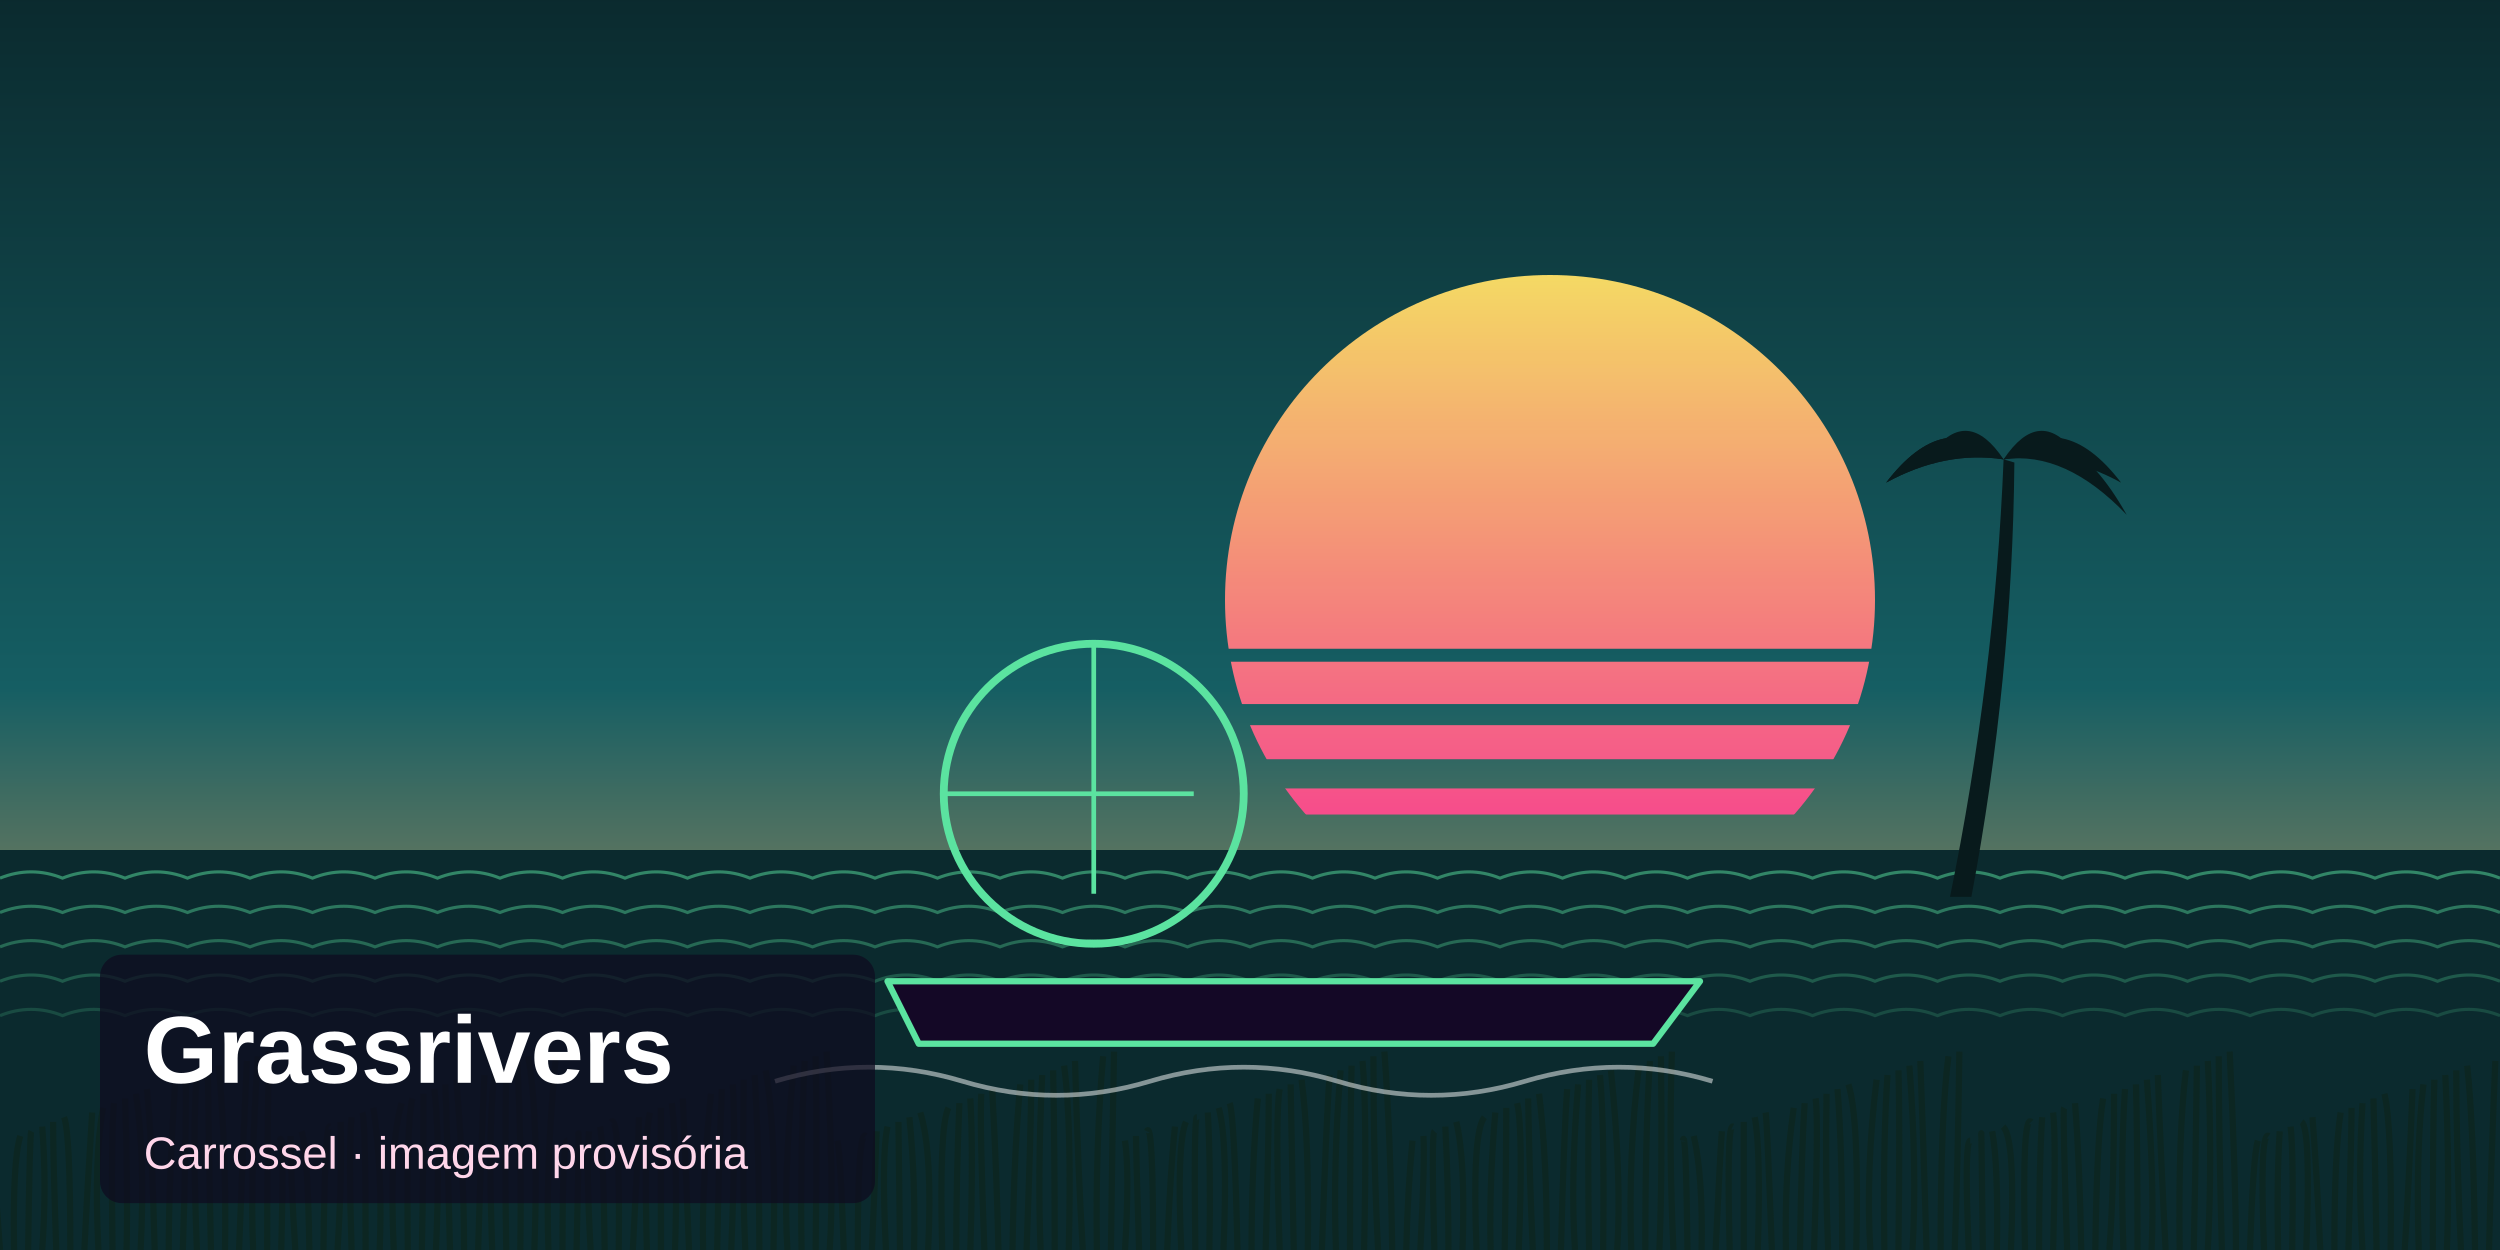
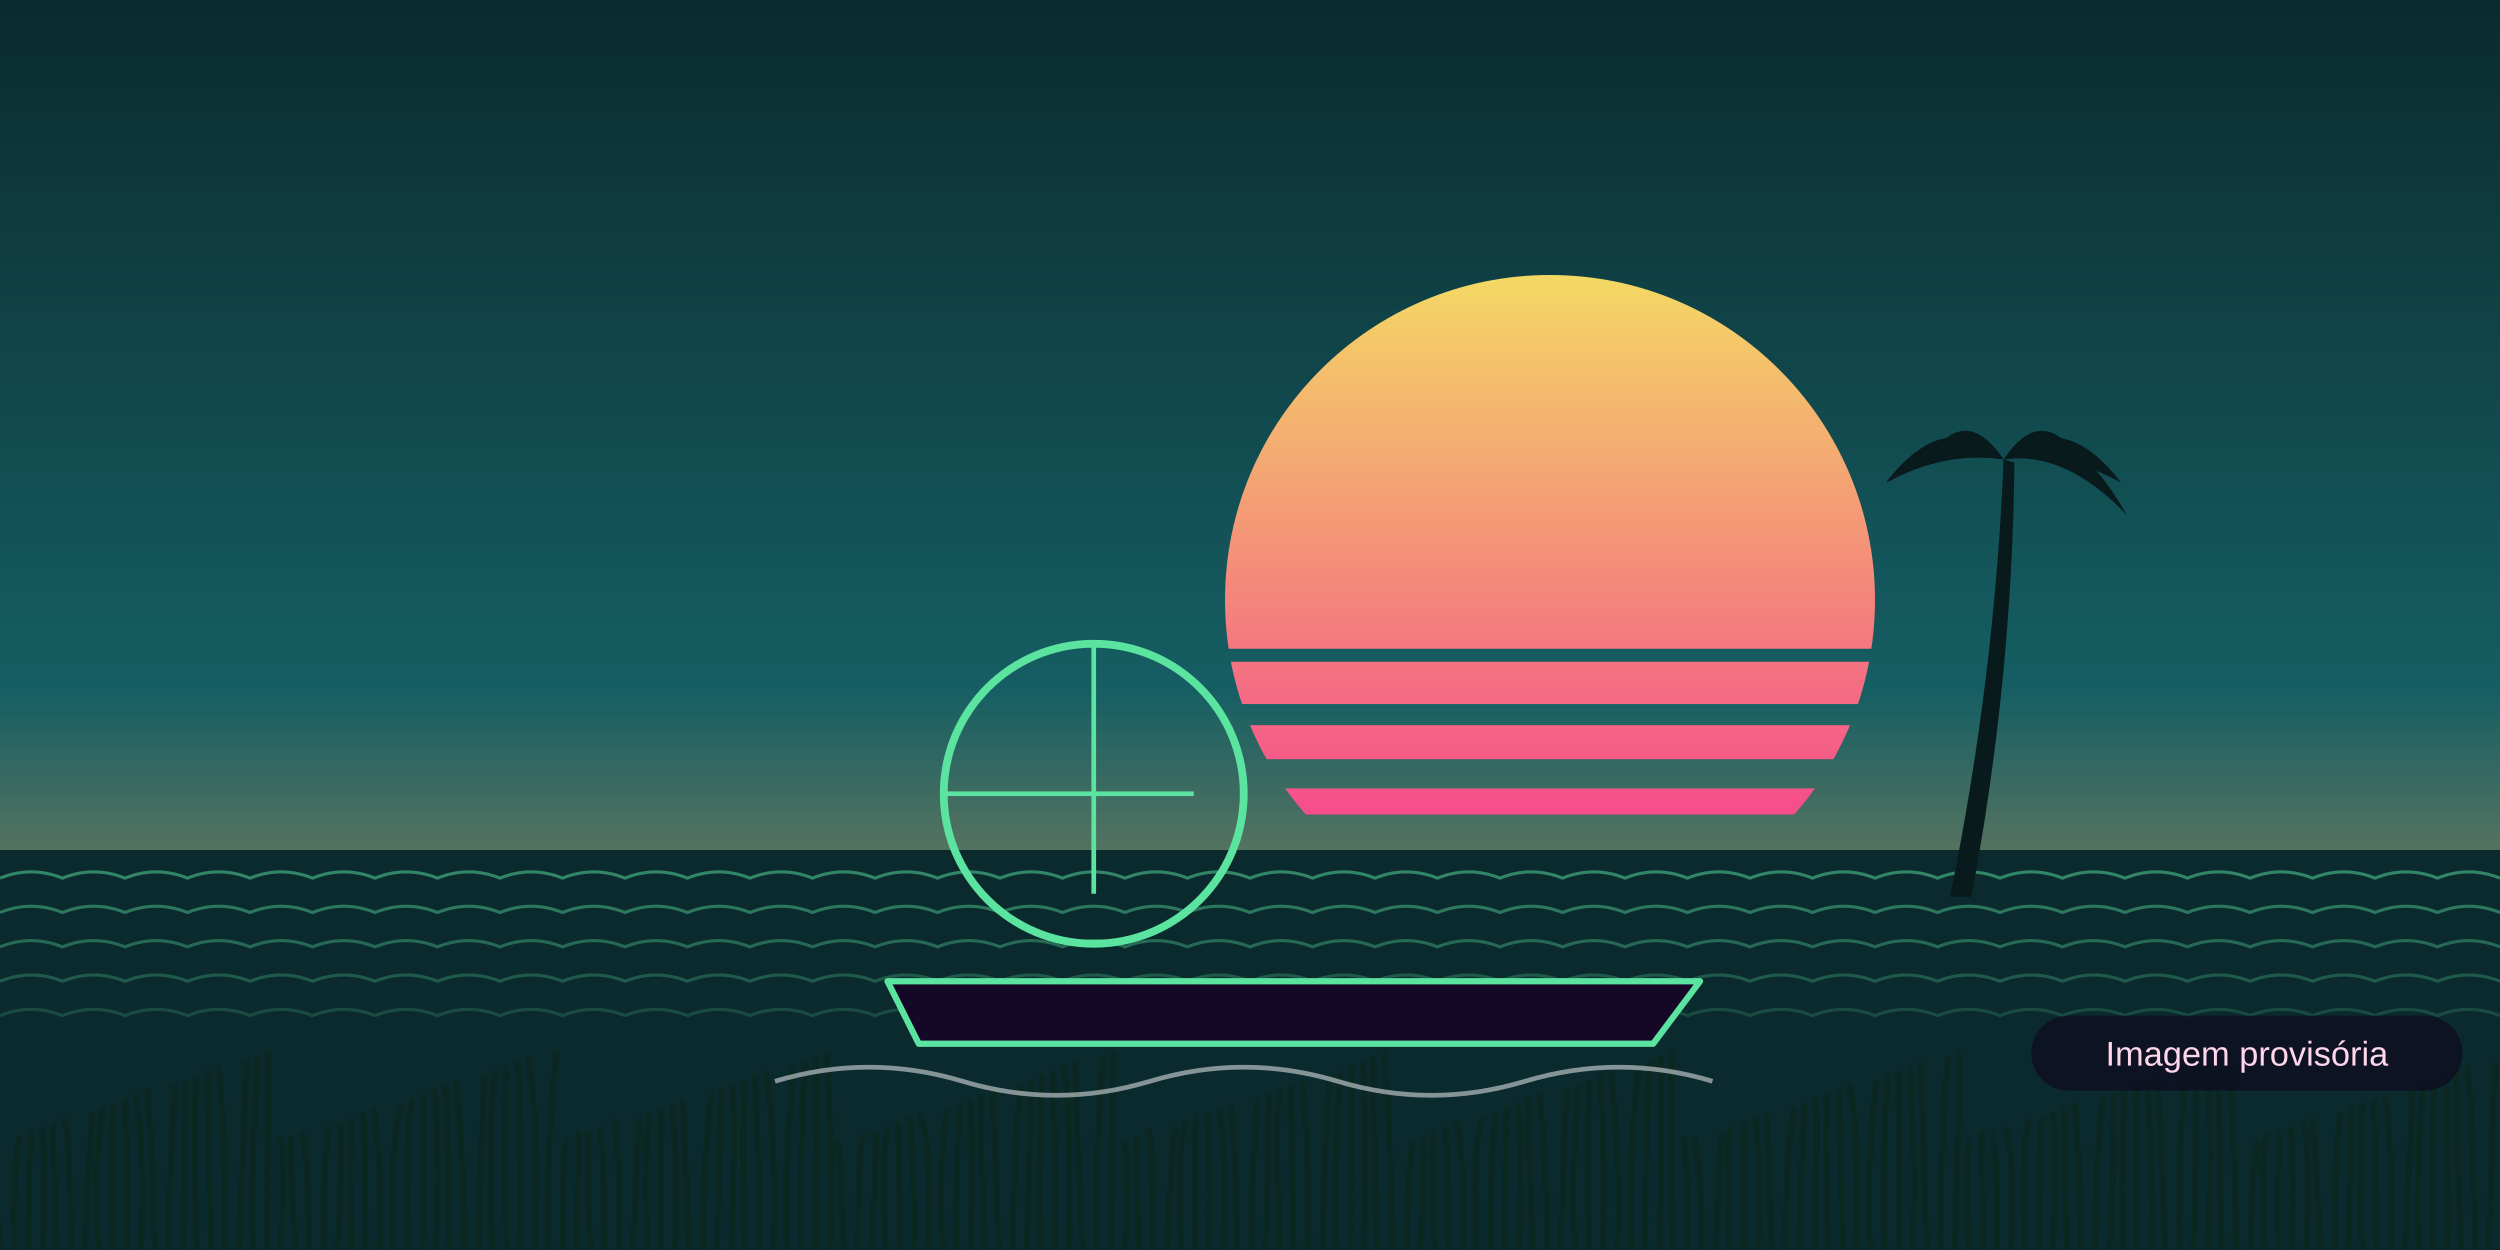
<svg xmlns="http://www.w3.org/2000/svg" viewBox="0 0 1600 800" width="1600" height="800" role="img" aria-label="Grassrivers (imagem provisória)">
  <defs>
    <linearGradient id="ceu-carrossel-04-grassrivers" x1="0" y1="0" x2="0" y2="1">
      <stop offset="0" stop-color="#0B2A2E" />
      <stop offset=".55" stop-color="#155E63" />
      <stop offset="1" stop-color="#F2A65A" />
    </linearGradient>
    <linearGradient id="sol-carrossel-04-grassrivers" x1="0" y1="0" x2="0" y2="1">
      <stop offset="0" stop-color="#FFE066" />
      <stop offset="1" stop-color="#FF2D95" />
    </linearGradient>
    <linearGradient id="chao-carrossel-04-grassrivers" x1="0" y1="0" x2="0" y2="1">
      <stop offset="0" stop-color="#2A0F4C" />
      <stop offset="1" stop-color="#0E0A1F" />
    </linearGradient>
  </defs>
  <rect width="1600" height="800" fill="url(#ceu-carrossel-04-grassrivers)" />
  <mask id="mask-sol-carrossel-04-grassrivers">
    <rect x="784.0" y="176.0" width="416.0" height="416.0" fill="#fff" />
    <rect x="784.0" y="415.2" width="416.0" height="8.3" fill="#000" />
    <rect x="784.0" y="450.6" width="416.0" height="13.5" fill="#000" />
    <rect x="784.0" y="485.9" width="416.0" height="18.7" fill="#000" />
    <rect x="784.0" y="521.3" width="416.0" height="23.9" fill="#000" />
    <rect x="784.0" y="556.6" width="416.0" height="29.1" fill="#000" />
  </mask>
  <circle cx="992.0" cy="384.0" r="208.0" fill="url(#sol-carrossel-04-grassrivers)" mask="url(#mask-sol-carrossel-04-grassrivers)" opacity=".95" />
  <rect x="0" y="544" width="1600" height="256" fill="#0B2A2E" />
  <path d="M0,562 Q20,554 40,562 Q60,554 80,562 Q100,554 120,562 Q140,554 160,562 Q180,554 200,562 Q220,554 240,562 Q260,554 280,562 Q300,554 320,562 Q340,554 360,562 Q380,554 400,562 Q420,554 440,562 Q460,554 480,562 Q500,554 520,562 Q540,554 560,562 Q580,554 600,562 Q620,554 640,562 Q660,554 680,562 Q700,554 720,562 Q740,554 760,562 Q780,554 800,562 Q820,554 840,562 Q860,554 880,562 Q900,554 920,562 Q940,554 960,562 Q980,554 1000,562 Q1020,554 1040,562 Q1060,554 1080,562 Q1100,554 1120,562 Q1140,554 1160,562 Q1180,554 1200,562 Q1220,554 1240,562 Q1260,554 1280,562 Q1300,554 1320,562 Q1340,554 1360,562 Q1380,554 1400,562 Q1420,554 1440,562 Q1460,554 1480,562 Q1500,554 1520,562 Q1540,554 1560,562 Q1580,554 1600,562" fill="none" stroke="#5BE3A0" stroke-opacity="0.50" stroke-width="2" />
  <path d="M0,584 Q20,576 40,584 Q60,576 80,584 Q100,576 120,584 Q140,576 160,584 Q180,576 200,584 Q220,576 240,584 Q260,576 280,584 Q300,576 320,584 Q340,576 360,584 Q380,576 400,584 Q420,576 440,584 Q460,576 480,584 Q500,576 520,584 Q540,576 560,584 Q580,576 600,584 Q620,576 640,584 Q660,576 680,584 Q700,576 720,584 Q740,576 760,584 Q780,576 800,584 Q820,576 840,584 Q860,576 880,584 Q900,576 920,584 Q940,576 960,584 Q980,576 1000,584 Q1020,576 1040,584 Q1060,576 1080,584 Q1100,576 1120,584 Q1140,576 1160,584 Q1180,576 1200,584 Q1220,576 1240,584 Q1260,576 1280,584 Q1300,576 1320,584 Q1340,576 1360,584 Q1380,576 1400,584 Q1420,576 1440,584 Q1460,576 1480,584 Q1500,576 1520,584 Q1540,576 1560,584 Q1580,576 1600,584" fill="none" stroke="#5BE3A0" stroke-opacity="0.42" stroke-width="2" />
  <path d="M0,606 Q20,598 40,606 Q60,598 80,606 Q100,598 120,606 Q140,598 160,606 Q180,598 200,606 Q220,598 240,606 Q260,598 280,606 Q300,598 320,606 Q340,598 360,606 Q380,598 400,606 Q420,598 440,606 Q460,598 480,606 Q500,598 520,606 Q540,598 560,606 Q580,598 600,606 Q620,598 640,606 Q660,598 680,606 Q700,598 720,606 Q740,598 760,606 Q780,598 800,606 Q820,598 840,606 Q860,598 880,606 Q900,598 920,606 Q940,598 960,606 Q980,598 1000,606 Q1020,598 1040,606 Q1060,598 1080,606 Q1100,598 1120,606 Q1140,598 1160,606 Q1180,598 1200,606 Q1220,598 1240,606 Q1260,598 1280,606 Q1300,598 1320,606 Q1340,598 1360,606 Q1380,598 1400,606 Q1420,598 1440,606 Q1460,598 1480,606 Q1500,598 1520,606 Q1540,598 1560,606 Q1580,598 1600,606" fill="none" stroke="#5BE3A0" stroke-opacity="0.34" stroke-width="2" />
  <path d="M0,628 Q20,620 40,628 Q60,620 80,628 Q100,620 120,628 Q140,620 160,628 Q180,620 200,628 Q220,620 240,628 Q260,620 280,628 Q300,620 320,628 Q340,620 360,628 Q380,620 400,628 Q420,620 440,628 Q460,620 480,628 Q500,620 520,628 Q540,620 560,628 Q580,620 600,628 Q620,620 640,628 Q660,620 680,628 Q700,620 720,628 Q740,620 760,628 Q780,620 800,628 Q820,620 840,628 Q860,620 880,628 Q900,620 920,628 Q940,620 960,628 Q980,620 1000,628 Q1020,620 1040,628 Q1060,620 1080,628 Q1100,620 1120,628 Q1140,620 1160,628 Q1180,620 1200,628 Q1220,620 1240,628 Q1260,620 1280,628 Q1300,620 1320,628 Q1340,620 1360,628 Q1380,620 1400,628 Q1420,620 1440,628 Q1460,620 1480,628 Q1500,620 1520,628 Q1540,620 1560,628 Q1580,620 1600,628" fill="none" stroke="#5BE3A0" stroke-opacity="0.26" stroke-width="2" />
  <path d="M0,650 Q20,642 40,650 Q60,642 80,650 Q100,642 120,650 Q140,642 160,650 Q180,642 200,650 Q220,642 240,650 Q260,642 280,650 Q300,642 320,650 Q340,642 360,650 Q380,642 400,650 Q420,642 440,650 Q460,642 480,650 Q500,642 520,650 Q540,642 560,650 Q580,642 600,650 Q620,642 640,650 Q660,642 680,650 Q700,642 720,650 Q740,642 760,650 Q780,642 800,650 Q820,642 840,650 Q860,642 880,650 Q900,642 920,650 Q940,642 960,650 Q980,642 1000,650 Q1020,642 1040,650 Q1060,642 1080,650 Q1100,642 1120,650 Q1140,642 1160,650 Q1180,642 1200,650 Q1220,642 1240,650 Q1260,642 1280,650 Q1300,642 1320,650 Q1340,642 1360,650 Q1380,642 1400,650 Q1420,642 1440,650 Q1460,642 1480,650 Q1500,642 1520,650 Q1540,642 1560,650 Q1580,642 1600,650" fill="none" stroke="#5BE3A0" stroke-opacity="0.18" stroke-width="2" />
  <path d="M0,800 q-3,-40 -5,-70" stroke="#0C2622" stroke-width="4" fill="none" />
  <path d="M9,800 q-1,-57 4,-73" stroke="#0C2622" stroke-width="4" fill="none" />
  <path d="M18,800 q1,-74 2,-76" stroke="#0C2622" stroke-width="4" fill="none" />
  <path d="M27,800 q3,-41 0,-79" stroke="#0C2622" stroke-width="4" fill="none" />
  <path d="M36,800 q-2,-58 -2,-82" stroke="#0C2622" stroke-width="4" fill="none" />
  <path d="M45,800 q0,-75 -4,-85" stroke="#0C2622" stroke-width="4" fill="none" />
  <path d="M54,800 q2,-42 5,-88" stroke="#0C2622" stroke-width="4" fill="none" />
  <path d="M63,800 q-3,-59 3,-91" stroke="#0C2622" stroke-width="4" fill="none" />
  <path d="M72,800 q-1,-76 1,-94" stroke="#0C2622" stroke-width="4" fill="none" />
  <path d="M81,800 q1,-43 -1,-97" stroke="#0C2622" stroke-width="4" fill="none" />
  <path d="M90,800 q3,-60 -3,-100" stroke="#0C2622" stroke-width="4" fill="none" />
  <path d="M99,800 q-2,-77 -5,-103" stroke="#0C2622" stroke-width="4" fill="none" />
  <path d="M108,800 q0,-44 4,-106" stroke="#0C2622" stroke-width="4" fill="none" />
  <path d="M117,800 q2,-61 2,-109" stroke="#0C2622" stroke-width="4" fill="none" />
  <path d="M126,800 q-3,-78 0,-112" stroke="#0C2622" stroke-width="4" fill="none" />
  <path d="M135,800 q-1,-45 -2,-115" stroke="#0C2622" stroke-width="4" fill="none" />
  <path d="M144,800 q1,-62 -4,-118" stroke="#0C2622" stroke-width="4" fill="none" />
  <path d="M153,800 q3,-79 5,-121" stroke="#0C2622" stroke-width="4" fill="none" />
  <path d="M162,800 q-2,-46 3,-124" stroke="#0C2622" stroke-width="4" fill="none" />
  <path d="M171,800 q0,-63 1,-127" stroke="#0C2622" stroke-width="4" fill="none" />
  <path d="M180,800 q2,-80 -1,-70" stroke="#0C2622" stroke-width="4" fill="none" />
  <path d="M189,800 q-3,-47 -3,-73" stroke="#0C2622" stroke-width="4" fill="none" />
  <path d="M198,800 q-1,-64 -5,-76" stroke="#0C2622" stroke-width="4" fill="none" />
  <path d="M207,800 q1,-81 4,-79" stroke="#0C2622" stroke-width="4" fill="none" />
  <path d="M216,800 q3,-48 2,-82" stroke="#0C2622" stroke-width="4" fill="none" />
  <path d="M225,800 q-2,-65 0,-85" stroke="#0C2622" stroke-width="4" fill="none" />
  <path d="M234,800 q0,-82 -2,-88" stroke="#0C2622" stroke-width="4" fill="none" />
  <path d="M243,800 q2,-49 -4,-91" stroke="#0C2622" stroke-width="4" fill="none" />
  <path d="M252,800 q-3,-66 5,-94" stroke="#0C2622" stroke-width="4" fill="none" />
  <path d="M261,800 q-1,-83 3,-97" stroke="#0C2622" stroke-width="4" fill="none" />
  <path d="M270,800 q1,-50 1,-100" stroke="#0C2622" stroke-width="4" fill="none" />
  <path d="M279,800 q3,-67 -1,-103" stroke="#0C2622" stroke-width="4" fill="none" />
  <path d="M288,800 q-2,-84 -3,-106" stroke="#0C2622" stroke-width="4" fill="none" />
  <path d="M297,800 q0,-51 -5,-109" stroke="#0C2622" stroke-width="4" fill="none" />
  <path d="M306,800 q2,-68 4,-112" stroke="#0C2622" stroke-width="4" fill="none" />
  <path d="M315,800 q-3,-85 2,-115" stroke="#0C2622" stroke-width="4" fill="none" />
  <path d="M324,800 q-1,-52 0,-118" stroke="#0C2622" stroke-width="4" fill="none" />
  <path d="M333,800 q1,-69 -2,-121" stroke="#0C2622" stroke-width="4" fill="none" />
  <path d="M342,800 q3,-86 -4,-124" stroke="#0C2622" stroke-width="4" fill="none" />
  <path d="M351,800 q-2,-53 5,-127" stroke="#0C2622" stroke-width="4" fill="none" />
  <path d="M360,800 q0,-70 3,-70" stroke="#0C2622" stroke-width="4" fill="none" />
  <path d="M369,800 q2,-87 1,-73" stroke="#0C2622" stroke-width="4" fill="none" />
  <path d="M378,800 q-3,-54 -1,-76" stroke="#0C2622" stroke-width="4" fill="none" />
  <path d="M387,800 q-1,-71 -3,-79" stroke="#0C2622" stroke-width="4" fill="none" />
  <path d="M396,800 q1,-88 -5,-82" stroke="#0C2622" stroke-width="4" fill="none" />
  <path d="M405,800 q3,-55 4,-85" stroke="#0C2622" stroke-width="4" fill="none" />
  <path d="M414,800 q-2,-72 2,-88" stroke="#0C2622" stroke-width="4" fill="none" />
  <path d="M423,800 q0,-89 0,-91" stroke="#0C2622" stroke-width="4" fill="none" />
  <path d="M432,800 q2,-56 -2,-94" stroke="#0C2622" stroke-width="4" fill="none" />
  <path d="M441,800 q-3,-73 -4,-97" stroke="#0C2622" stroke-width="4" fill="none" />
  <path d="M450,800 q-1,-40 5,-100" stroke="#0C2622" stroke-width="4" fill="none" />
  <path d="M459,800 q1,-57 3,-103" stroke="#0C2622" stroke-width="4" fill="none" />
  <path d="M468,800 q3,-74 1,-106" stroke="#0C2622" stroke-width="4" fill="none" />
  <path d="M477,800 q-2,-41 -1,-109" stroke="#0C2622" stroke-width="4" fill="none" />
  <path d="M486,800 q0,-58 -3,-112" stroke="#0C2622" stroke-width="4" fill="none" />
  <path d="M495,800 q2,-75 -5,-115" stroke="#0C2622" stroke-width="4" fill="none" />
  <path d="M504,800 q-3,-42 4,-118" stroke="#0C2622" stroke-width="4" fill="none" />
  <path d="M513,800 q-1,-59 2,-121" stroke="#0C2622" stroke-width="4" fill="none" />
  <path d="M522,800 q1,-76 0,-124" stroke="#0C2622" stroke-width="4" fill="none" />
  <path d="M531,800 q3,-43 -2,-127" stroke="#0C2622" stroke-width="4" fill="none" />
  <path d="M540,800 q-2,-60 -4,-70" stroke="#0C2622" stroke-width="4" fill="none" />
  <path d="M549,800 q0,-77 5,-73" stroke="#0C2622" stroke-width="4" fill="none" />
  <path d="M558,800 q2,-44 3,-76" stroke="#0C2622" stroke-width="4" fill="none" />
  <path d="M567,800 q-3,-61 1,-79" stroke="#0C2622" stroke-width="4" fill="none" />
  <path d="M576,800 q-1,-78 -1,-82" stroke="#0C2622" stroke-width="4" fill="none" />
  <path d="M585,800 q1,-45 -3,-85" stroke="#0C2622" stroke-width="4" fill="none" />
  <path d="M594,800 q3,-62 -5,-88" stroke="#0C2622" stroke-width="4" fill="none" />
  <path d="M603,800 q-2,-79 4,-91" stroke="#0C2622" stroke-width="4" fill="none" />
  <path d="M612,800 q0,-46 2,-94" stroke="#0C2622" stroke-width="4" fill="none" />
  <path d="M621,800 q2,-63 0,-97" stroke="#0C2622" stroke-width="4" fill="none" />
  <path d="M630,800 q-3,-80 -2,-100" stroke="#0C2622" stroke-width="4" fill="none" />
  <path d="M639,800 q-1,-47 -4,-103" stroke="#0C2622" stroke-width="4" fill="none" />
  <path d="M648,800 q1,-64 5,-106" stroke="#0C2622" stroke-width="4" fill="none" />
  <path d="M657,800 q3,-81 3,-109" stroke="#0C2622" stroke-width="4" fill="none" />
  <path d="M666,800 q-2,-48 1,-112" stroke="#0C2622" stroke-width="4" fill="none" />
  <path d="M675,800 q0,-65 -1,-115" stroke="#0C2622" stroke-width="4" fill="none" />
  <path d="M684,800 q2,-82 -3,-118" stroke="#0C2622" stroke-width="4" fill="none" />
  <path d="M693,800 q-3,-49 -5,-121" stroke="#0C2622" stroke-width="4" fill="none" />
  <path d="M702,800 q-1,-66 4,-124" stroke="#0C2622" stroke-width="4" fill="none" />
  <path d="M711,800 q1,-83 2,-127" stroke="#0C2622" stroke-width="4" fill="none" />
  <path d="M720,800 q3,-50 0,-70" stroke="#0C2622" stroke-width="4" fill="none" />
  <path d="M729,800 q-2,-67 -2,-73" stroke="#0C2622" stroke-width="4" fill="none" />
  <path d="M738,800 q0,-84 -4,-76" stroke="#0C2622" stroke-width="4" fill="none" />
  <path d="M747,800 q2,-51 5,-79" stroke="#0C2622" stroke-width="4" fill="none" />
  <path d="M756,800 q-3,-68 3,-82" stroke="#0C2622" stroke-width="4" fill="none" />
  <path d="M765,800 q-1,-85 1,-85" stroke="#0C2622" stroke-width="4" fill="none" />
  <path d="M774,800 q1,-52 -1,-88" stroke="#0C2622" stroke-width="4" fill="none" />
  <path d="M783,800 q3,-69 -3,-91" stroke="#0C2622" stroke-width="4" fill="none" />
  <path d="M792,800 q-2,-86 -5,-94" stroke="#0C2622" stroke-width="4" fill="none" />
  <path d="M801,800 q0,-53 4,-97" stroke="#0C2622" stroke-width="4" fill="none" />
  <path d="M810,800 q2,-70 2,-100" stroke="#0C2622" stroke-width="4" fill="none" />
  <path d="M819,800 q-3,-87 0,-103" stroke="#0C2622" stroke-width="4" fill="none" />
  <path d="M828,800 q-1,-54 -2,-106" stroke="#0C2622" stroke-width="4" fill="none" />
  <path d="M837,800 q1,-71 -4,-109" stroke="#0C2622" stroke-width="4" fill="none" />
  <path d="M846,800 q3,-88 5,-112" stroke="#0C2622" stroke-width="4" fill="none" />
  <path d="M855,800 q-2,-55 3,-115" stroke="#0C2622" stroke-width="4" fill="none" />
  <path d="M864,800 q0,-72 1,-118" stroke="#0C2622" stroke-width="4" fill="none" />
  <path d="M873,800 q2,-89 -1,-121" stroke="#0C2622" stroke-width="4" fill="none" />
  <path d="M882,800 q-3,-56 -3,-124" stroke="#0C2622" stroke-width="4" fill="none" />
  <path d="M891,800 q-1,-73 -5,-127" stroke="#0C2622" stroke-width="4" fill="none" />
  <path d="M900,800 q1,-40 4,-70" stroke="#0C2622" stroke-width="4" fill="none" />
  <path d="M909,800 q3,-57 2,-73" stroke="#0C2622" stroke-width="4" fill="none" />
  <path d="M918,800 q-2,-74 0,-76" stroke="#0C2622" stroke-width="4" fill="none" />
  <path d="M927,800 q0,-41 -2,-79" stroke="#0C2622" stroke-width="4" fill="none" />
  <path d="M936,800 q2,-58 -4,-82" stroke="#0C2622" stroke-width="4" fill="none" />
  <path d="M945,800 q-3,-75 5,-85" stroke="#0C2622" stroke-width="4" fill="none" />
  <path d="M954,800 q-1,-42 3,-88" stroke="#0C2622" stroke-width="4" fill="none" />
  <path d="M963,800 q1,-59 1,-91" stroke="#0C2622" stroke-width="4" fill="none" />
  <path d="M972,800 q3,-76 -1,-94" stroke="#0C2622" stroke-width="4" fill="none" />
  <path d="M981,800 q-2,-43 -3,-97" stroke="#0C2622" stroke-width="4" fill="none" />
  <path d="M990,800 q0,-60 -5,-100" stroke="#0C2622" stroke-width="4" fill="none" />
  <path d="M999,800 q2,-77 4,-103" stroke="#0C2622" stroke-width="4" fill="none" />
  <path d="M1008,800 q-3,-44 2,-106" stroke="#0C2622" stroke-width="4" fill="none" />
  <path d="M1017,800 q-1,-61 0,-109" stroke="#0C2622" stroke-width="4" fill="none" />
  <path d="M1026,800 q1,-78 -2,-112" stroke="#0C2622" stroke-width="4" fill="none" />
  <path d="M1035,800 q3,-45 -4,-115" stroke="#0C2622" stroke-width="4" fill="none" />
  <path d="M1044,800 q-2,-62 5,-118" stroke="#0C2622" stroke-width="4" fill="none" />
  <path d="M1053,800 q0,-79 3,-121" stroke="#0C2622" stroke-width="4" fill="none" />
  <path d="M1062,800 q2,-46 1,-124" stroke="#0C2622" stroke-width="4" fill="none" />
  <path d="M1071,800 q-3,-63 -1,-127" stroke="#0C2622" stroke-width="4" fill="none" />
  <path d="M1080,800 q-1,-80 -3,-70" stroke="#0C2622" stroke-width="4" fill="none" />
  <path d="M1089,800 q1,-47 -5,-73" stroke="#0C2622" stroke-width="4" fill="none" />
  <path d="M1098,800 q3,-64 4,-76" stroke="#0C2622" stroke-width="4" fill="none" />
  <path d="M1107,800 q-2,-81 2,-79" stroke="#0C2622" stroke-width="4" fill="none" />
  <path d="M1116,800 q0,-48 0,-82" stroke="#0C2622" stroke-width="4" fill="none" />
  <path d="M1125,800 q2,-65 -2,-85" stroke="#0C2622" stroke-width="4" fill="none" />
  <path d="M1134,800 q-3,-82 -4,-88" stroke="#0C2622" stroke-width="4" fill="none" />
  <path d="M1143,800 q-1,-49 5,-91" stroke="#0C2622" stroke-width="4" fill="none" />
  <path d="M1152,800 q1,-66 3,-94" stroke="#0C2622" stroke-width="4" fill="none" />
  <path d="M1161,800 q3,-83 1,-97" stroke="#0C2622" stroke-width="4" fill="none" />
  <path d="M1170,800 q-2,-50 -1,-100" stroke="#0C2622" stroke-width="4" fill="none" />
  <path d="M1179,800 q0,-67 -3,-103" stroke="#0C2622" stroke-width="4" fill="none" />
  <path d="M1188,800 q2,-84 -5,-106" stroke="#0C2622" stroke-width="4" fill="none" />
  <path d="M1197,800 q-3,-51 4,-109" stroke="#0C2622" stroke-width="4" fill="none" />
  <path d="M1206,800 q-1,-68 2,-112" stroke="#0C2622" stroke-width="4" fill="none" />
  <path d="M1215,800 q1,-85 0,-115" stroke="#0C2622" stroke-width="4" fill="none" />
  <path d="M1224,800 q3,-52 -2,-118" stroke="#0C2622" stroke-width="4" fill="none" />
  <path d="M1233,800 q-2,-69 -4,-121" stroke="#0C2622" stroke-width="4" fill="none" />
  <path d="M1242,800 q0,-86 5,-124" stroke="#0C2622" stroke-width="4" fill="none" />
  <path d="M1251,800 q2,-53 3,-127" stroke="#0C2622" stroke-width="4" fill="none" />
  <path d="M1260,800 q-3,-70 1,-70" stroke="#0C2622" stroke-width="4" fill="none" />
  <path d="M1269,800 q-1,-87 -1,-73" stroke="#0C2622" stroke-width="4" fill="none" />
  <path d="M1278,800 q1,-54 -3,-76" stroke="#0C2622" stroke-width="4" fill="none" />
  <path d="M1287,800 q3,-71 -5,-79" stroke="#0C2622" stroke-width="4" fill="none" />
  <path d="M1296,800 q-2,-88 4,-82" stroke="#0C2622" stroke-width="4" fill="none" />
  <path d="M1305,800 q0,-55 2,-85" stroke="#0C2622" stroke-width="4" fill="none" />
  <path d="M1314,800 q2,-72 0,-88" stroke="#0C2622" stroke-width="4" fill="none" />
  <path d="M1323,800 q-3,-89 -2,-91" stroke="#0C2622" stroke-width="4" fill="none" />
  <path d="M1332,800 q-1,-56 -4,-94" stroke="#0C2622" stroke-width="4" fill="none" />
  <path d="M1341,800 q1,-73 5,-97" stroke="#0C2622" stroke-width="4" fill="none" />
  <path d="M1350,800 q3,-40 3,-100" stroke="#0C2622" stroke-width="4" fill="none" />
  <path d="M1359,800 q-2,-57 1,-103" stroke="#0C2622" stroke-width="4" fill="none" />
  <path d="M1368,800 q0,-74 -1,-106" stroke="#0C2622" stroke-width="4" fill="none" />
  <path d="M1377,800 q2,-41 -3,-109" stroke="#0C2622" stroke-width="4" fill="none" />
  <path d="M1386,800 q-3,-58 -5,-112" stroke="#0C2622" stroke-width="4" fill="none" />
  <path d="M1395,800 q-1,-75 4,-115" stroke="#0C2622" stroke-width="4" fill="none" />
  <path d="M1404,800 q1,-42 2,-118" stroke="#0C2622" stroke-width="4" fill="none" />
  <path d="M1413,800 q3,-59 0,-121" stroke="#0C2622" stroke-width="4" fill="none" />
  <path d="M1422,800 q-2,-76 -2,-124" stroke="#0C2622" stroke-width="4" fill="none" />
  <path d="M1431,800 q0,-43 -4,-127" stroke="#0C2622" stroke-width="4" fill="none" />
  <path d="M1440,800 q2,-60 5,-70" stroke="#0C2622" stroke-width="4" fill="none" />
  <path d="M1449,800 q-3,-77 3,-73" stroke="#0C2622" stroke-width="4" fill="none" />
  <path d="M1458,800 q-1,-44 1,-76" stroke="#0C2622" stroke-width="4" fill="none" />
  <path d="M1467,800 q1,-61 -1,-79" stroke="#0C2622" stroke-width="4" fill="none" />
  <path d="M1476,800 q3,-78 -3,-82" stroke="#0C2622" stroke-width="4" fill="none" />
  <path d="M1485,800 q-2,-45 -5,-85" stroke="#0C2622" stroke-width="4" fill="none" />
  <path d="M1494,800 q0,-62 4,-88" stroke="#0C2622" stroke-width="4" fill="none" />
  <path d="M1503,800 q2,-79 2,-91" stroke="#0C2622" stroke-width="4" fill="none" />
  <path d="M1512,800 q-3,-46 0,-94" stroke="#0C2622" stroke-width="4" fill="none" />
  <path d="M1521,800 q-1,-63 -2,-97" stroke="#0C2622" stroke-width="4" fill="none" />
  <path d="M1530,800 q1,-80 -4,-100" stroke="#0C2622" stroke-width="4" fill="none" />
  <path d="M1539,800 q3,-47 5,-103" stroke="#0C2622" stroke-width="4" fill="none" />
  <path d="M1548,800 q-2,-64 3,-106" stroke="#0C2622" stroke-width="4" fill="none" />
  <path d="M1557,800 q0,-81 1,-109" stroke="#0C2622" stroke-width="4" fill="none" />
  <path d="M1566,800 q2,-48 -1,-112" stroke="#0C2622" stroke-width="4" fill="none" />
  <path d="M1575,800 q-3,-65 -3,-115" stroke="#0C2622" stroke-width="4" fill="none" />
  <path d="M1584,800 q-1,-82 -5,-118" stroke="#0C2622" stroke-width="4" fill="none" />
  <path d="M1593,800 q1,-49 4,-121" stroke="#0C2622" stroke-width="4" fill="none" />
  <g fill="#081A1C">
    <path d="M1248.0,574 Q1276.6,434.0 1282.3,294.0              l6.9,2 Q1288.0,434.0 1261.7,574 Z" />
    <path d="M1282.3,294.0 Q1244.7,259.7 1207.1,308.9 Q1244.7,288.3 1282.3,294.0Z" />
    <path d="M1282.3,294.0 Q1259.3,259.7 1236.4,289.8 Q1259.3,288.3 1282.3,294.0Z" />
    <path d="M1282.3,294.0 Q1282.3,259.7 1282.3,282.6 Q1282.3,288.3 1282.3,294.0Z" />
    <path d="M1282.3,294.0 Q1305.2,259.7 1328.2,289.8 Q1305.2,288.3 1282.3,294.0Z" />
    <path d="M1282.3,294.0 Q1319.9,259.7 1357.5,308.9 Q1319.9,288.3 1282.3,294.0Z" />
    <path d="M1282.3,294.0 Q1321.7,259.7 1361.1,329.5 Q1321.7,288.3 1282.3,294.0Z" />
    <path d="M1282.3,294.0 Q1244.7,259.7 1207.1,308.9 Q1244.7,288.3 1282.3,294.0Z" />
  </g>
  <g>
    <circle cx="700" cy="508" r="96" fill="none" stroke="#5BE3A0" stroke-width="5" />
    <path d="M700,412 l0,160 M604,508 l160,0" stroke="#5BE3A0" stroke-width="3" />
    <path d="M568,628 l520,0 l-30,40 l-470,0 Z" fill="#140826" stroke="#5BE3A0" stroke-width="4" stroke-linejoin="round" />
    <path d="M496,692.0 q60,-18 120,0 t120,0 t120,0 t120,0 t120,0" stroke="#FFFFFF" stroke-opacity=".5" stroke-width="3" fill="none" />
  </g>
  <g font-family="'Segoe UI', Arial, sans-serif">
-     <rect x="64" y="611" width="496" height="159" rx="14" fill="#0E0A1F" fill-opacity=".72" />
-     <text x="92" y="693" font-size="61" font-weight="700" fill="#FFFFFF">Grassrivers</text>
-     <text x="92" y="748" font-size="29" fill="#FFD6EA">Carrossel · imagem provisória</text>
+     <rect x="1300" y="650" width="276" height="48" rx="24" fill="#0E0A1F" fill-opacity=".72" />
+     <text x="1438" y="682" font-size="22" fill="#FFD6EA" text-anchor="middle">Imagem provisória</text>
  </g>
</svg>
